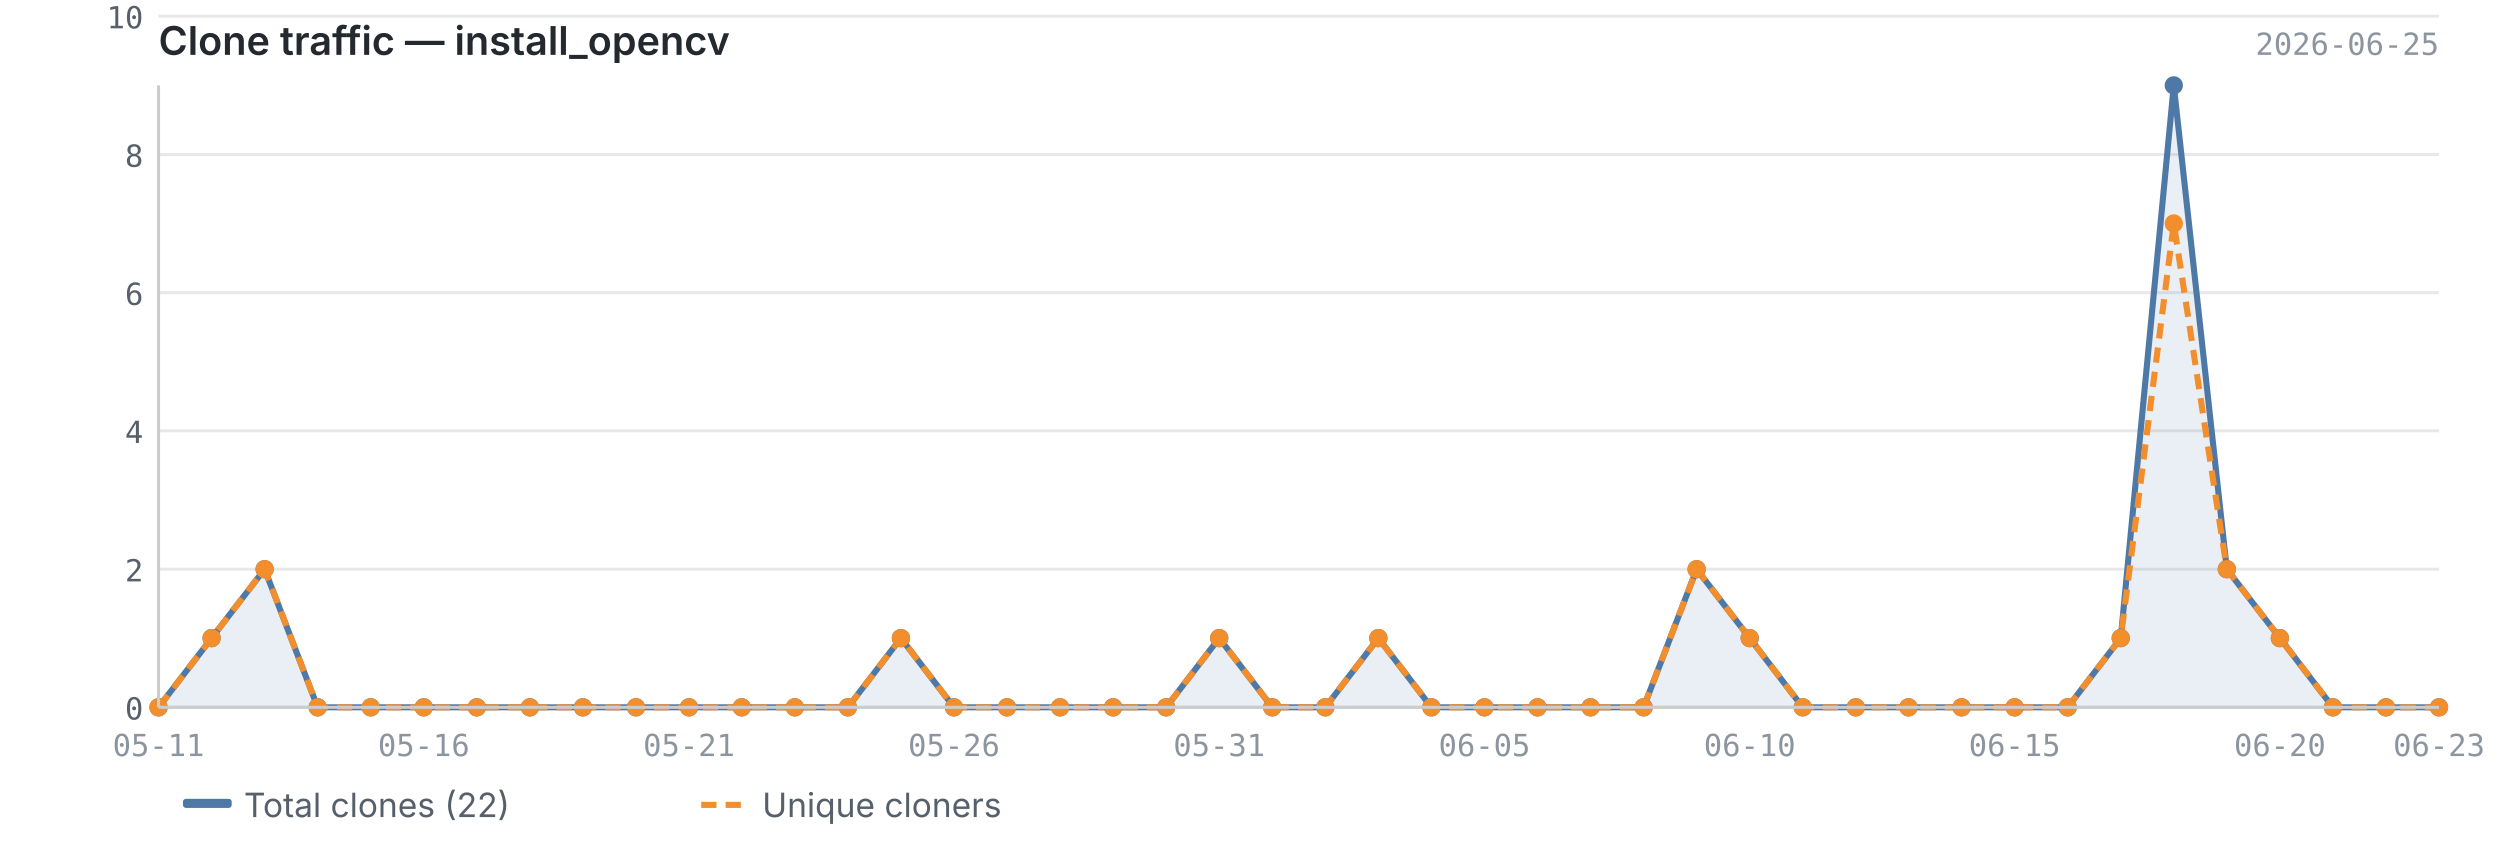
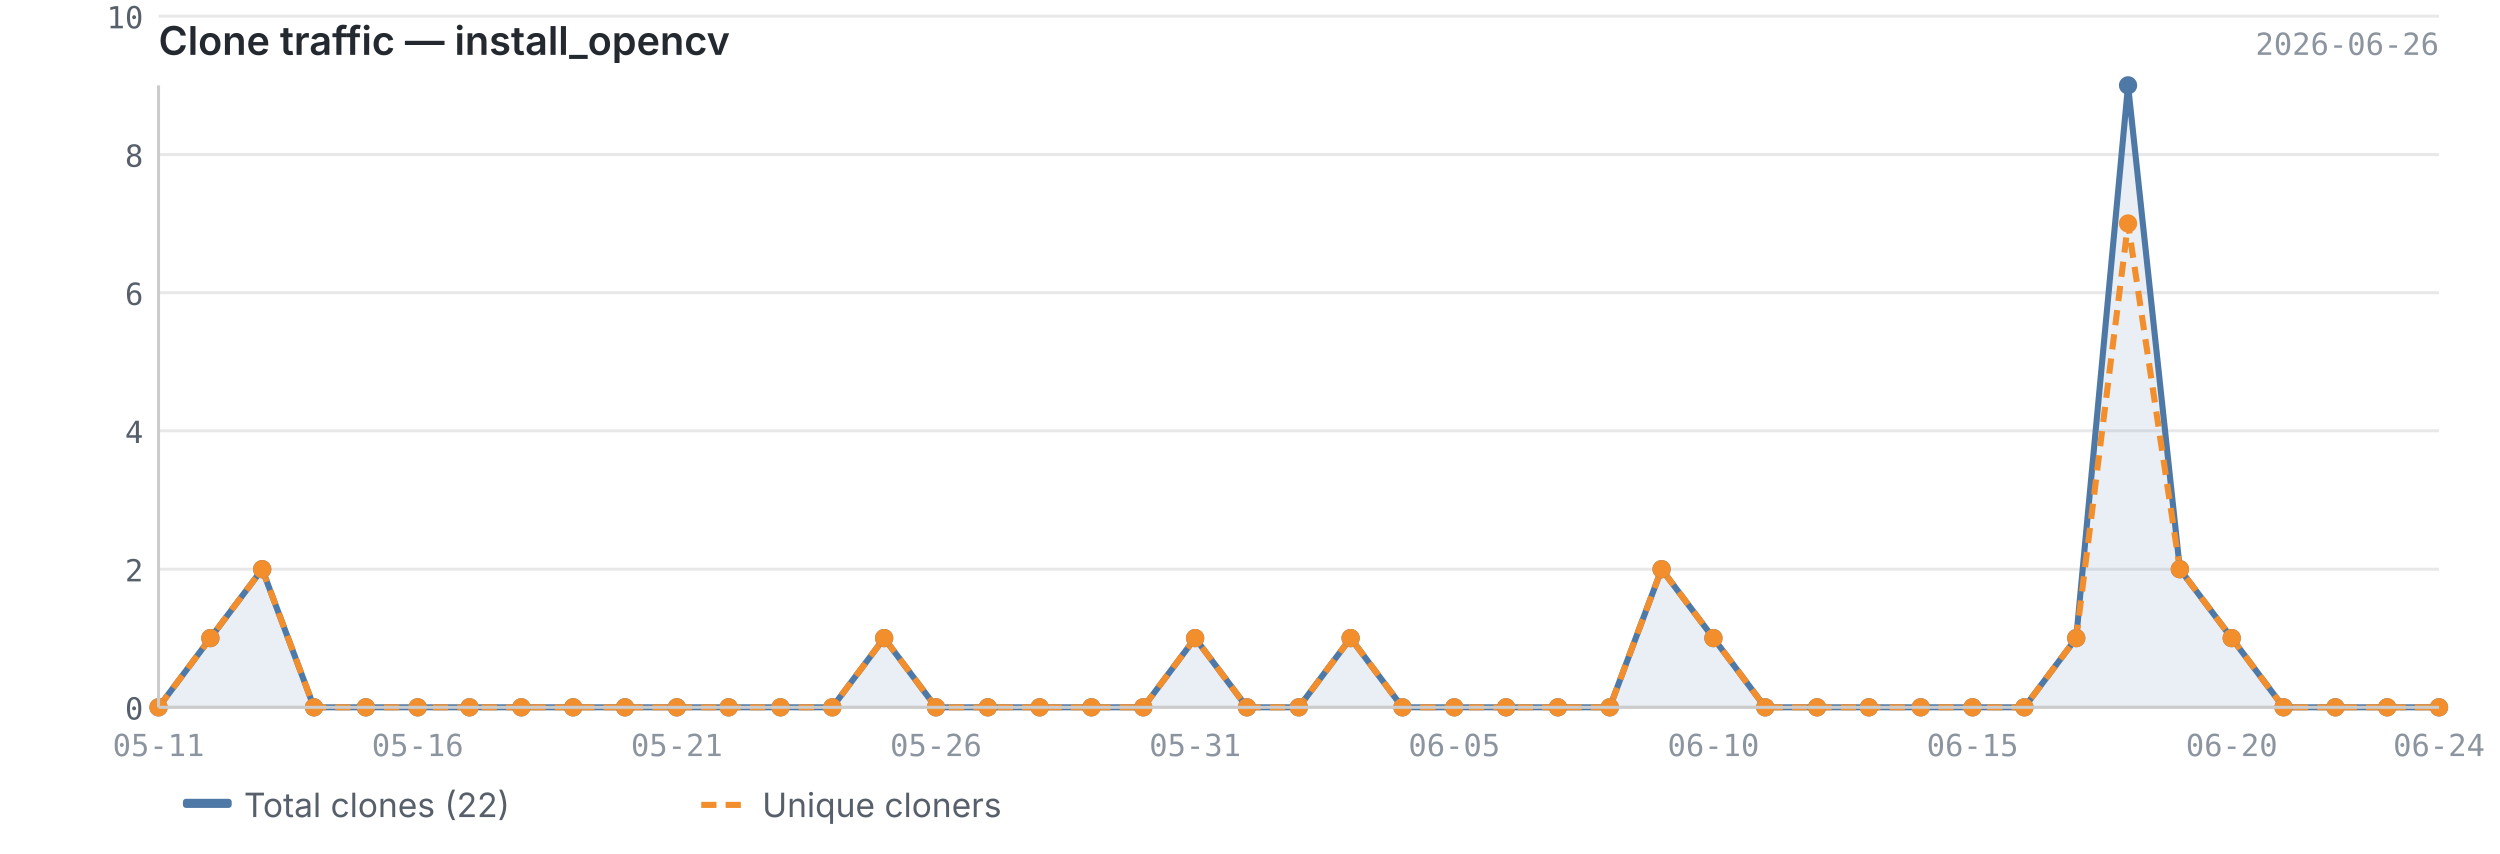
<svg xmlns="http://www.w3.org/2000/svg" viewBox="0 0 820 280" width="820" height="280">
  <text x="52" y="18" font-size="13" font-weight="600" fill="#24292f" font-family="-apple-system, BlinkMacSystemFont, 'Segoe UI', sans-serif">Clone traffic — install_opencv</text>
-   <text x="800" y="18" font-size="10" fill="#8c959f" font-family="ui-monospace, SFMono-Regular, 'SF Mono', Menlo, monospace" text-anchor="end">2026-06-25</text>
+   <text x="800" y="18" font-size="10" fill="#8c959f" font-family="ui-monospace, SFMono-Regular, 'SF Mono', Menlo, monospace" text-anchor="end">2026-06-26</text>
  <line x1="52" y1="232.0" x2="800" y2="232.0" stroke="#e8e8e8" stroke-width="1" />
  <line x1="52" y1="186.7" x2="800" y2="186.7" stroke="#e8e8e8" stroke-width="1" />
  <line x1="52" y1="141.3" x2="800" y2="141.3" stroke="#e8e8e8" stroke-width="1" />
  <line x1="52" y1="96.0" x2="800" y2="96.0" stroke="#e8e8e8" stroke-width="1" />
  <line x1="52" y1="50.7" x2="800" y2="50.7" stroke="#e8e8e8" stroke-width="1" />
  <line x1="52" y1="5.3" x2="800" y2="5.3" stroke="#e8e8e8" stroke-width="1" />
-   <path d="M52.0,232.0 L52.0,232.0 L69.4,209.3 L86.8,186.7 L104.2,232.0 L121.6,232.0 L139.0,232.0 L156.4,232.0 L173.8,232.0 L191.2,232.0 L208.6,232.0 L226.0,232.0 L243.3,232.0 L260.7,232.0 L278.1,232.0 L295.5,209.3 L312.9,232.0 L330.3,232.0 L347.7,232.0 L365.1,232.0 L382.5,232.0 L399.9,209.3 L417.3,232.0 L434.7,232.0 L452.1,209.3 L469.5,232.0 L486.9,232.0 L504.3,232.0 L521.7,232.0 L539.1,232.0 L556.5,186.7 L573.9,209.3 L591.3,232.0 L608.7,232.0 L626.0,232.0 L643.4,232.0 L660.8,232.0 L678.2,232.0 L695.6,209.3 L713.0,28.0 L730.4,186.7 L747.8,209.3 L765.2,232.0 L782.6,232.0 L800.0,232.0 L800.0,232.0 L52.0,232.0Z" fill="#4e79a7" opacity="0.12" />
-   <polyline points="52.0,232.0 69.4,209.3 86.8,186.7 104.2,232.0 121.6,232.0 139.0,232.0 156.4,232.0 173.8,232.0 191.2,232.0 208.6,232.0 226.0,232.0 243.3,232.0 260.7,232.0 278.1,232.0 295.5,209.3 312.9,232.0 330.3,232.0 347.7,232.0 365.1,232.0 382.5,232.0 399.9,209.3 417.3,232.0 434.7,232.0 452.1,209.3 469.5,232.0 486.9,232.0 504.3,232.0 521.7,232.0 539.1,232.0 556.5,186.7 573.9,209.3 591.3,232.0 608.7,232.0 626.0,232.0 643.4,232.0 660.8,232.0 678.2,232.0 695.6,209.3 713.0,28.0 730.4,186.7 747.8,209.3 765.2,232.0 782.6,232.0 800.0,232.0" fill="none" stroke="#4e79a7" stroke-width="2" stroke-linejoin="round" />
-   <polyline points="52.0,232.0 69.4,209.3 86.8,186.7 104.2,232.0 121.6,232.0 139.0,232.0 156.4,232.0 173.8,232.0 191.2,232.0 208.6,232.0 226.0,232.0 243.3,232.0 260.7,232.0 278.1,232.0 295.5,209.3 312.9,232.0 330.3,232.0 347.7,232.0 365.1,232.0 382.5,232.0 399.9,209.3 417.3,232.0 434.7,232.0 452.1,209.3 469.5,232.0 486.9,232.0 504.3,232.0 521.7,232.0 539.1,232.0 556.5,186.7 573.9,209.3 591.3,232.0 608.7,232.0 626.0,232.0 643.4,232.0 660.8,232.0 678.2,232.0 695.6,209.3 713.0,73.3 730.4,186.7 747.8,209.3 765.2,232.0 782.6,232.0 800.0,232.0" fill="none" stroke="#f28e2b" stroke-width="2" stroke-linejoin="round" stroke-dasharray="5,3" />
+   <path d="M52.0,232.0 L52.0,232.0 L69.0,209.3 L86.0,186.7 L103.0,232.0 L120.0,232.0 L137.0,232.0 L154.0,232.0 L171.0,232.0 L188.0,232.0 L205.0,232.0 L222.0,232.0 L239.0,232.0 L256.0,232.0 L273.0,232.0 L290.0,209.3 L307.0,232.0 L324.0,232.0 L341.0,232.0 L358.0,232.0 L375.0,232.0 L392.0,209.3 L409.0,232.0 L426.0,232.0 L443.0,209.3 L460.0,232.0 L477.0,232.0 L494.0,232.0 L511.0,232.0 L528.0,232.0 L545.0,186.7 L562.0,209.3 L579.0,232.0 L596.0,232.0 L613.0,232.0 L630.0,232.0 L647.0,232.0 L664.0,232.0 L681.0,209.3 L698.0,28.0 L715.0,186.7 L732.0,209.3 L749.0,232.0 L766.0,232.0 L783.0,232.0 L800.0,232.0 L800.0,232.0 L52.0,232.0Z" fill="#4e79a7" opacity="0.12" />
+   <polyline points="52.0,232.0 69.0,209.3 86.0,186.7 103.0,232.0 120.0,232.0 137.0,232.0 154.0,232.0 171.0,232.0 188.0,232.0 205.0,232.0 222.0,232.0 239.0,232.0 256.0,232.0 273.0,232.0 290.0,209.3 307.0,232.0 324.0,232.0 341.0,232.0 358.0,232.0 375.0,232.0 392.0,209.3 409.0,232.0 426.0,232.0 443.0,209.3 460.0,232.0 477.0,232.0 494.0,232.0 511.0,232.0 528.0,232.0 545.0,186.7 562.0,209.3 579.0,232.0 596.0,232.0 613.0,232.0 630.0,232.0 647.0,232.0 664.0,232.0 681.0,209.3 698.0,28.0 715.0,186.7 732.0,209.3 749.0,232.0 766.0,232.0 783.0,232.0 800.0,232.0" fill="none" stroke="#4e79a7" stroke-width="2" stroke-linejoin="round" />
+   <polyline points="52.0,232.0 69.0,209.3 86.0,186.7 103.0,232.0 120.0,232.0 137.0,232.0 154.0,232.0 171.0,232.0 188.0,232.0 205.0,232.0 222.0,232.0 239.0,232.0 256.0,232.0 273.0,232.0 290.0,209.3 307.0,232.0 324.0,232.0 341.0,232.0 358.0,232.0 375.0,232.0 392.0,209.3 409.0,232.0 426.0,232.0 443.0,209.3 460.0,232.0 477.0,232.0 494.0,232.0 511.0,232.0 528.0,232.0 545.0,186.7 562.0,209.3 579.0,232.0 596.0,232.0 613.0,232.0 630.0,232.0 647.0,232.0 664.0,232.0 681.0,209.3 698.0,73.3 715.0,186.7 732.0,209.3 749.0,232.0 766.0,232.0 783.0,232.0 800.0,232.0" fill="none" stroke="#f28e2b" stroke-width="2" stroke-linejoin="round" stroke-dasharray="5,3" />
  <circle cx="52.0" cy="232.0" r="3" fill="#4e79a7" />
-   <circle cx="69.4" cy="209.3" r="3" fill="#4e79a7" />
-   <circle cx="86.8" cy="186.7" r="3" fill="#4e79a7" />
-   <circle cx="104.2" cy="232.0" r="3" fill="#4e79a7" />
-   <circle cx="121.6" cy="232.0" r="3" fill="#4e79a7" />
-   <circle cx="139.0" cy="232.0" r="3" fill="#4e79a7" />
-   <circle cx="156.4" cy="232.0" r="3" fill="#4e79a7" />
-   <circle cx="173.8" cy="232.0" r="3" fill="#4e79a7" />
-   <circle cx="191.2" cy="232.0" r="3" fill="#4e79a7" />
-   <circle cx="208.6" cy="232.0" r="3" fill="#4e79a7" />
-   <circle cx="226.0" cy="232.0" r="3" fill="#4e79a7" />
-   <circle cx="243.3" cy="232.0" r="3" fill="#4e79a7" />
-   <circle cx="260.7" cy="232.0" r="3" fill="#4e79a7" />
-   <circle cx="278.1" cy="232.0" r="3" fill="#4e79a7" />
-   <circle cx="295.5" cy="209.3" r="3" fill="#4e79a7" />
-   <circle cx="312.9" cy="232.0" r="3" fill="#4e79a7" />
-   <circle cx="330.3" cy="232.0" r="3" fill="#4e79a7" />
-   <circle cx="347.7" cy="232.0" r="3" fill="#4e79a7" />
-   <circle cx="365.1" cy="232.0" r="3" fill="#4e79a7" />
-   <circle cx="382.5" cy="232.0" r="3" fill="#4e79a7" />
-   <circle cx="399.9" cy="209.3" r="3" fill="#4e79a7" />
-   <circle cx="417.3" cy="232.0" r="3" fill="#4e79a7" />
-   <circle cx="434.7" cy="232.0" r="3" fill="#4e79a7" />
-   <circle cx="452.1" cy="209.3" r="3" fill="#4e79a7" />
-   <circle cx="469.5" cy="232.0" r="3" fill="#4e79a7" />
-   <circle cx="486.9" cy="232.0" r="3" fill="#4e79a7" />
-   <circle cx="504.3" cy="232.0" r="3" fill="#4e79a7" />
-   <circle cx="521.7" cy="232.0" r="3" fill="#4e79a7" />
-   <circle cx="539.1" cy="232.0" r="3" fill="#4e79a7" />
-   <circle cx="556.5" cy="186.7" r="3" fill="#4e79a7" />
-   <circle cx="573.9" cy="209.3" r="3" fill="#4e79a7" />
-   <circle cx="591.3" cy="232.0" r="3" fill="#4e79a7" />
-   <circle cx="608.7" cy="232.0" r="3" fill="#4e79a7" />
-   <circle cx="626.0" cy="232.0" r="3" fill="#4e79a7" />
-   <circle cx="643.4" cy="232.0" r="3" fill="#4e79a7" />
-   <circle cx="660.8" cy="232.0" r="3" fill="#4e79a7" />
-   <circle cx="678.2" cy="232.0" r="3" fill="#4e79a7" />
-   <circle cx="695.6" cy="209.3" r="3" fill="#4e79a7" />
-   <circle cx="713.0" cy="28.0" r="3" fill="#4e79a7" />
-   <circle cx="730.4" cy="186.7" r="3" fill="#4e79a7" />
-   <circle cx="747.8" cy="209.3" r="3" fill="#4e79a7" />
-   <circle cx="765.2" cy="232.0" r="3" fill="#4e79a7" />
-   <circle cx="782.6" cy="232.0" r="3" fill="#4e79a7" />
+   <circle cx="69.0" cy="209.3" r="3" fill="#4e79a7" />
+   <circle cx="86.0" cy="186.7" r="3" fill="#4e79a7" />
+   <circle cx="103.0" cy="232.0" r="3" fill="#4e79a7" />
+   <circle cx="120.0" cy="232.0" r="3" fill="#4e79a7" />
+   <circle cx="137.0" cy="232.0" r="3" fill="#4e79a7" />
+   <circle cx="154.0" cy="232.0" r="3" fill="#4e79a7" />
+   <circle cx="171.0" cy="232.0" r="3" fill="#4e79a7" />
+   <circle cx="188.0" cy="232.0" r="3" fill="#4e79a7" />
+   <circle cx="205.0" cy="232.0" r="3" fill="#4e79a7" />
+   <circle cx="222.0" cy="232.0" r="3" fill="#4e79a7" />
+   <circle cx="239.0" cy="232.0" r="3" fill="#4e79a7" />
+   <circle cx="256.0" cy="232.0" r="3" fill="#4e79a7" />
+   <circle cx="273.0" cy="232.0" r="3" fill="#4e79a7" />
+   <circle cx="290.0" cy="209.3" r="3" fill="#4e79a7" />
+   <circle cx="307.0" cy="232.0" r="3" fill="#4e79a7" />
+   <circle cx="324.0" cy="232.0" r="3" fill="#4e79a7" />
+   <circle cx="341.0" cy="232.0" r="3" fill="#4e79a7" />
+   <circle cx="358.0" cy="232.0" r="3" fill="#4e79a7" />
+   <circle cx="375.0" cy="232.0" r="3" fill="#4e79a7" />
+   <circle cx="392.0" cy="209.3" r="3" fill="#4e79a7" />
+   <circle cx="409.0" cy="232.0" r="3" fill="#4e79a7" />
+   <circle cx="426.0" cy="232.0" r="3" fill="#4e79a7" />
+   <circle cx="443.0" cy="209.3" r="3" fill="#4e79a7" />
+   <circle cx="460.0" cy="232.0" r="3" fill="#4e79a7" />
+   <circle cx="477.0" cy="232.0" r="3" fill="#4e79a7" />
+   <circle cx="494.0" cy="232.0" r="3" fill="#4e79a7" />
+   <circle cx="511.0" cy="232.0" r="3" fill="#4e79a7" />
+   <circle cx="528.0" cy="232.0" r="3" fill="#4e79a7" />
+   <circle cx="545.0" cy="186.7" r="3" fill="#4e79a7" />
+   <circle cx="562.0" cy="209.3" r="3" fill="#4e79a7" />
+   <circle cx="579.0" cy="232.0" r="3" fill="#4e79a7" />
+   <circle cx="596.0" cy="232.0" r="3" fill="#4e79a7" />
+   <circle cx="613.0" cy="232.0" r="3" fill="#4e79a7" />
+   <circle cx="630.0" cy="232.0" r="3" fill="#4e79a7" />
+   <circle cx="647.0" cy="232.0" r="3" fill="#4e79a7" />
+   <circle cx="664.0" cy="232.0" r="3" fill="#4e79a7" />
+   <circle cx="681.0" cy="209.3" r="3" fill="#4e79a7" />
+   <circle cx="698.0" cy="28.0" r="3" fill="#4e79a7" />
+   <circle cx="715.0" cy="186.7" r="3" fill="#4e79a7" />
+   <circle cx="732.0" cy="209.3" r="3" fill="#4e79a7" />
+   <circle cx="749.0" cy="232.0" r="3" fill="#4e79a7" />
+   <circle cx="766.0" cy="232.0" r="3" fill="#4e79a7" />
+   <circle cx="783.0" cy="232.0" r="3" fill="#4e79a7" />
  <circle cx="800.0" cy="232.0" r="3" fill="#4e79a7" />
  <circle cx="52.0" cy="232.0" r="3" fill="#f28e2b" />
-   <circle cx="69.4" cy="209.3" r="3" fill="#f28e2b" />
-   <circle cx="86.8" cy="186.7" r="3" fill="#f28e2b" />
-   <circle cx="104.2" cy="232.0" r="3" fill="#f28e2b" />
-   <circle cx="121.6" cy="232.0" r="3" fill="#f28e2b" />
-   <circle cx="139.0" cy="232.0" r="3" fill="#f28e2b" />
-   <circle cx="156.4" cy="232.0" r="3" fill="#f28e2b" />
-   <circle cx="173.8" cy="232.0" r="3" fill="#f28e2b" />
-   <circle cx="191.2" cy="232.0" r="3" fill="#f28e2b" />
-   <circle cx="208.6" cy="232.0" r="3" fill="#f28e2b" />
-   <circle cx="226.0" cy="232.0" r="3" fill="#f28e2b" />
-   <circle cx="243.3" cy="232.0" r="3" fill="#f28e2b" />
-   <circle cx="260.7" cy="232.0" r="3" fill="#f28e2b" />
-   <circle cx="278.1" cy="232.0" r="3" fill="#f28e2b" />
-   <circle cx="295.5" cy="209.3" r="3" fill="#f28e2b" />
-   <circle cx="312.9" cy="232.0" r="3" fill="#f28e2b" />
-   <circle cx="330.3" cy="232.0" r="3" fill="#f28e2b" />
-   <circle cx="347.7" cy="232.0" r="3" fill="#f28e2b" />
-   <circle cx="365.1" cy="232.0" r="3" fill="#f28e2b" />
-   <circle cx="382.5" cy="232.0" r="3" fill="#f28e2b" />
-   <circle cx="399.9" cy="209.3" r="3" fill="#f28e2b" />
-   <circle cx="417.3" cy="232.0" r="3" fill="#f28e2b" />
-   <circle cx="434.7" cy="232.0" r="3" fill="#f28e2b" />
-   <circle cx="452.1" cy="209.3" r="3" fill="#f28e2b" />
-   <circle cx="469.5" cy="232.0" r="3" fill="#f28e2b" />
-   <circle cx="486.9" cy="232.0" r="3" fill="#f28e2b" />
-   <circle cx="504.3" cy="232.0" r="3" fill="#f28e2b" />
-   <circle cx="521.7" cy="232.0" r="3" fill="#f28e2b" />
-   <circle cx="539.1" cy="232.0" r="3" fill="#f28e2b" />
-   <circle cx="556.5" cy="186.7" r="3" fill="#f28e2b" />
-   <circle cx="573.9" cy="209.3" r="3" fill="#f28e2b" />
-   <circle cx="591.3" cy="232.0" r="3" fill="#f28e2b" />
-   <circle cx="608.7" cy="232.0" r="3" fill="#f28e2b" />
-   <circle cx="626.0" cy="232.0" r="3" fill="#f28e2b" />
-   <circle cx="643.4" cy="232.0" r="3" fill="#f28e2b" />
-   <circle cx="660.8" cy="232.0" r="3" fill="#f28e2b" />
-   <circle cx="678.2" cy="232.0" r="3" fill="#f28e2b" />
-   <circle cx="695.6" cy="209.3" r="3" fill="#f28e2b" />
-   <circle cx="713.0" cy="73.3" r="3" fill="#f28e2b" />
-   <circle cx="730.4" cy="186.7" r="3" fill="#f28e2b" />
-   <circle cx="747.8" cy="209.3" r="3" fill="#f28e2b" />
-   <circle cx="765.2" cy="232.0" r="3" fill="#f28e2b" />
-   <circle cx="782.6" cy="232.0" r="3" fill="#f28e2b" />
+   <circle cx="69.0" cy="209.3" r="3" fill="#f28e2b" />
+   <circle cx="86.0" cy="186.7" r="3" fill="#f28e2b" />
+   <circle cx="103.0" cy="232.0" r="3" fill="#f28e2b" />
+   <circle cx="120.0" cy="232.0" r="3" fill="#f28e2b" />
+   <circle cx="137.0" cy="232.0" r="3" fill="#f28e2b" />
+   <circle cx="154.0" cy="232.0" r="3" fill="#f28e2b" />
+   <circle cx="171.0" cy="232.0" r="3" fill="#f28e2b" />
+   <circle cx="188.0" cy="232.0" r="3" fill="#f28e2b" />
+   <circle cx="205.0" cy="232.0" r="3" fill="#f28e2b" />
+   <circle cx="222.0" cy="232.0" r="3" fill="#f28e2b" />
+   <circle cx="239.0" cy="232.0" r="3" fill="#f28e2b" />
+   <circle cx="256.0" cy="232.0" r="3" fill="#f28e2b" />
+   <circle cx="273.0" cy="232.0" r="3" fill="#f28e2b" />
+   <circle cx="290.0" cy="209.3" r="3" fill="#f28e2b" />
+   <circle cx="307.0" cy="232.0" r="3" fill="#f28e2b" />
+   <circle cx="324.0" cy="232.0" r="3" fill="#f28e2b" />
+   <circle cx="341.0" cy="232.0" r="3" fill="#f28e2b" />
+   <circle cx="358.0" cy="232.0" r="3" fill="#f28e2b" />
+   <circle cx="375.0" cy="232.0" r="3" fill="#f28e2b" />
+   <circle cx="392.0" cy="209.3" r="3" fill="#f28e2b" />
+   <circle cx="409.0" cy="232.0" r="3" fill="#f28e2b" />
+   <circle cx="426.0" cy="232.0" r="3" fill="#f28e2b" />
+   <circle cx="443.0" cy="209.3" r="3" fill="#f28e2b" />
+   <circle cx="460.0" cy="232.0" r="3" fill="#f28e2b" />
+   <circle cx="477.0" cy="232.0" r="3" fill="#f28e2b" />
+   <circle cx="494.0" cy="232.0" r="3" fill="#f28e2b" />
+   <circle cx="511.0" cy="232.0" r="3" fill="#f28e2b" />
+   <circle cx="528.0" cy="232.0" r="3" fill="#f28e2b" />
+   <circle cx="545.0" cy="186.7" r="3" fill="#f28e2b" />
+   <circle cx="562.0" cy="209.3" r="3" fill="#f28e2b" />
+   <circle cx="579.0" cy="232.0" r="3" fill="#f28e2b" />
+   <circle cx="596.0" cy="232.0" r="3" fill="#f28e2b" />
+   <circle cx="613.0" cy="232.0" r="3" fill="#f28e2b" />
+   <circle cx="630.0" cy="232.0" r="3" fill="#f28e2b" />
+   <circle cx="647.0" cy="232.0" r="3" fill="#f28e2b" />
+   <circle cx="664.0" cy="232.0" r="3" fill="#f28e2b" />
+   <circle cx="681.0" cy="209.3" r="3" fill="#f28e2b" />
+   <circle cx="698.0" cy="73.3" r="3" fill="#f28e2b" />
+   <circle cx="715.0" cy="186.7" r="3" fill="#f28e2b" />
+   <circle cx="732.0" cy="209.3" r="3" fill="#f28e2b" />
+   <circle cx="749.0" cy="232.0" r="3" fill="#f28e2b" />
+   <circle cx="766.0" cy="232.0" r="3" fill="#f28e2b" />
+   <circle cx="783.0" cy="232.0" r="3" fill="#f28e2b" />
  <circle cx="800.0" cy="232.0" r="3" fill="#f28e2b" />
  <line x1="52" y1="28" x2="52" y2="232" stroke="#cccccc" stroke-width="1" />
  <line x1="52" y1="232" x2="800" y2="232" stroke="#cccccc" stroke-width="1" />
  <text x="47" y="236.0" text-anchor="end" font-size="10" fill="#57606a" font-family="ui-monospace, SFMono-Regular, 'SF Mono', Menlo, monospace">0</text>
  <text x="47" y="190.7" text-anchor="end" font-size="10" fill="#57606a" font-family="ui-monospace, SFMono-Regular, 'SF Mono', Menlo, monospace">2</text>
  <text x="47" y="145.3" text-anchor="end" font-size="10" fill="#57606a" font-family="ui-monospace, SFMono-Regular, 'SF Mono', Menlo, monospace">4</text>
  <text x="47" y="100.0" text-anchor="end" font-size="10" fill="#57606a" font-family="ui-monospace, SFMono-Regular, 'SF Mono', Menlo, monospace">6</text>
  <text x="47" y="54.7" text-anchor="end" font-size="10" fill="#57606a" font-family="ui-monospace, SFMono-Regular, 'SF Mono', Menlo, monospace">8</text>
  <text x="47" y="9.3" text-anchor="end" font-size="10" fill="#57606a" font-family="ui-monospace, SFMono-Regular, 'SF Mono', Menlo, monospace">10</text>
  <text x="52.0" y="248" text-anchor="middle" font-size="10" fill="#8c959f" font-family="ui-monospace, SFMono-Regular, 'SF Mono', Menlo, monospace">05-11</text>
-   <text x="660.8" y="248" text-anchor="middle" font-size="10" fill="#8c959f" font-family="ui-monospace, SFMono-Regular, 'SF Mono', Menlo, monospace">06-15</text>
-   <text x="139.0" y="248" text-anchor="middle" font-size="10" fill="#8c959f" font-family="ui-monospace, SFMono-Regular, 'SF Mono', Menlo, monospace">05-16</text>
-   <text x="747.8" y="248" text-anchor="middle" font-size="10" fill="#8c959f" font-family="ui-monospace, SFMono-Regular, 'SF Mono', Menlo, monospace">06-20</text>
-   <text x="226.0" y="248" text-anchor="middle" font-size="10" fill="#8c959f" font-family="ui-monospace, SFMono-Regular, 'SF Mono', Menlo, monospace">05-21</text>
-   <text x="800.0" y="248" text-anchor="middle" font-size="10" fill="#8c959f" font-family="ui-monospace, SFMono-Regular, 'SF Mono', Menlo, monospace">06-23</text>
-   <text x="312.9" y="248" text-anchor="middle" font-size="10" fill="#8c959f" font-family="ui-monospace, SFMono-Regular, 'SF Mono', Menlo, monospace">05-26</text>
-   <text x="399.9" y="248" text-anchor="middle" font-size="10" fill="#8c959f" font-family="ui-monospace, SFMono-Regular, 'SF Mono', Menlo, monospace">05-31</text>
-   <text x="486.9" y="248" text-anchor="middle" font-size="10" fill="#8c959f" font-family="ui-monospace, SFMono-Regular, 'SF Mono', Menlo, monospace">06-05</text>
-   <text x="573.9" y="248" text-anchor="middle" font-size="10" fill="#8c959f" font-family="ui-monospace, SFMono-Regular, 'SF Mono', Menlo, monospace">06-10</text>
+   <text x="647.0" y="248" text-anchor="middle" font-size="10" fill="#8c959f" font-family="ui-monospace, SFMono-Regular, 'SF Mono', Menlo, monospace">06-15</text>
+   <text x="137.0" y="248" text-anchor="middle" font-size="10" fill="#8c959f" font-family="ui-monospace, SFMono-Regular, 'SF Mono', Menlo, monospace">05-16</text>
+   <text x="732.0" y="248" text-anchor="middle" font-size="10" fill="#8c959f" font-family="ui-monospace, SFMono-Regular, 'SF Mono', Menlo, monospace">06-20</text>
+   <text x="222.0" y="248" text-anchor="middle" font-size="10" fill="#8c959f" font-family="ui-monospace, SFMono-Regular, 'SF Mono', Menlo, monospace">05-21</text>
+   <text x="800.0" y="248" text-anchor="middle" font-size="10" fill="#8c959f" font-family="ui-monospace, SFMono-Regular, 'SF Mono', Menlo, monospace">06-24</text>
+   <text x="307.0" y="248" text-anchor="middle" font-size="10" fill="#8c959f" font-family="ui-monospace, SFMono-Regular, 'SF Mono', Menlo, monospace">05-26</text>
+   <text x="392.0" y="248" text-anchor="middle" font-size="10" fill="#8c959f" font-family="ui-monospace, SFMono-Regular, 'SF Mono', Menlo, monospace">05-31</text>
+   <text x="477.0" y="248" text-anchor="middle" font-size="10" fill="#8c959f" font-family="ui-monospace, SFMono-Regular, 'SF Mono', Menlo, monospace">06-05</text>
+   <text x="562.0" y="248" text-anchor="middle" font-size="10" fill="#8c959f" font-family="ui-monospace, SFMono-Regular, 'SF Mono', Menlo, monospace">06-10</text>
  <rect x="60" y="262" width="16" height="3" fill="#4e79a7" rx="1" />
  <text x="80" y="268" font-size="11" fill="#57606a" font-family="-apple-system, BlinkMacSystemFont, 'Segoe UI', sans-serif">Total clones (22)</text>
  <line x1="230" y1="264" x2="246" y2="264" stroke="#f28e2b" stroke-width="2" stroke-dasharray="5,3" />
  <text x="250" y="268" font-size="11" fill="#57606a" font-family="-apple-system, BlinkMacSystemFont, 'Segoe UI', sans-serif">Unique cloners</text>
</svg>
